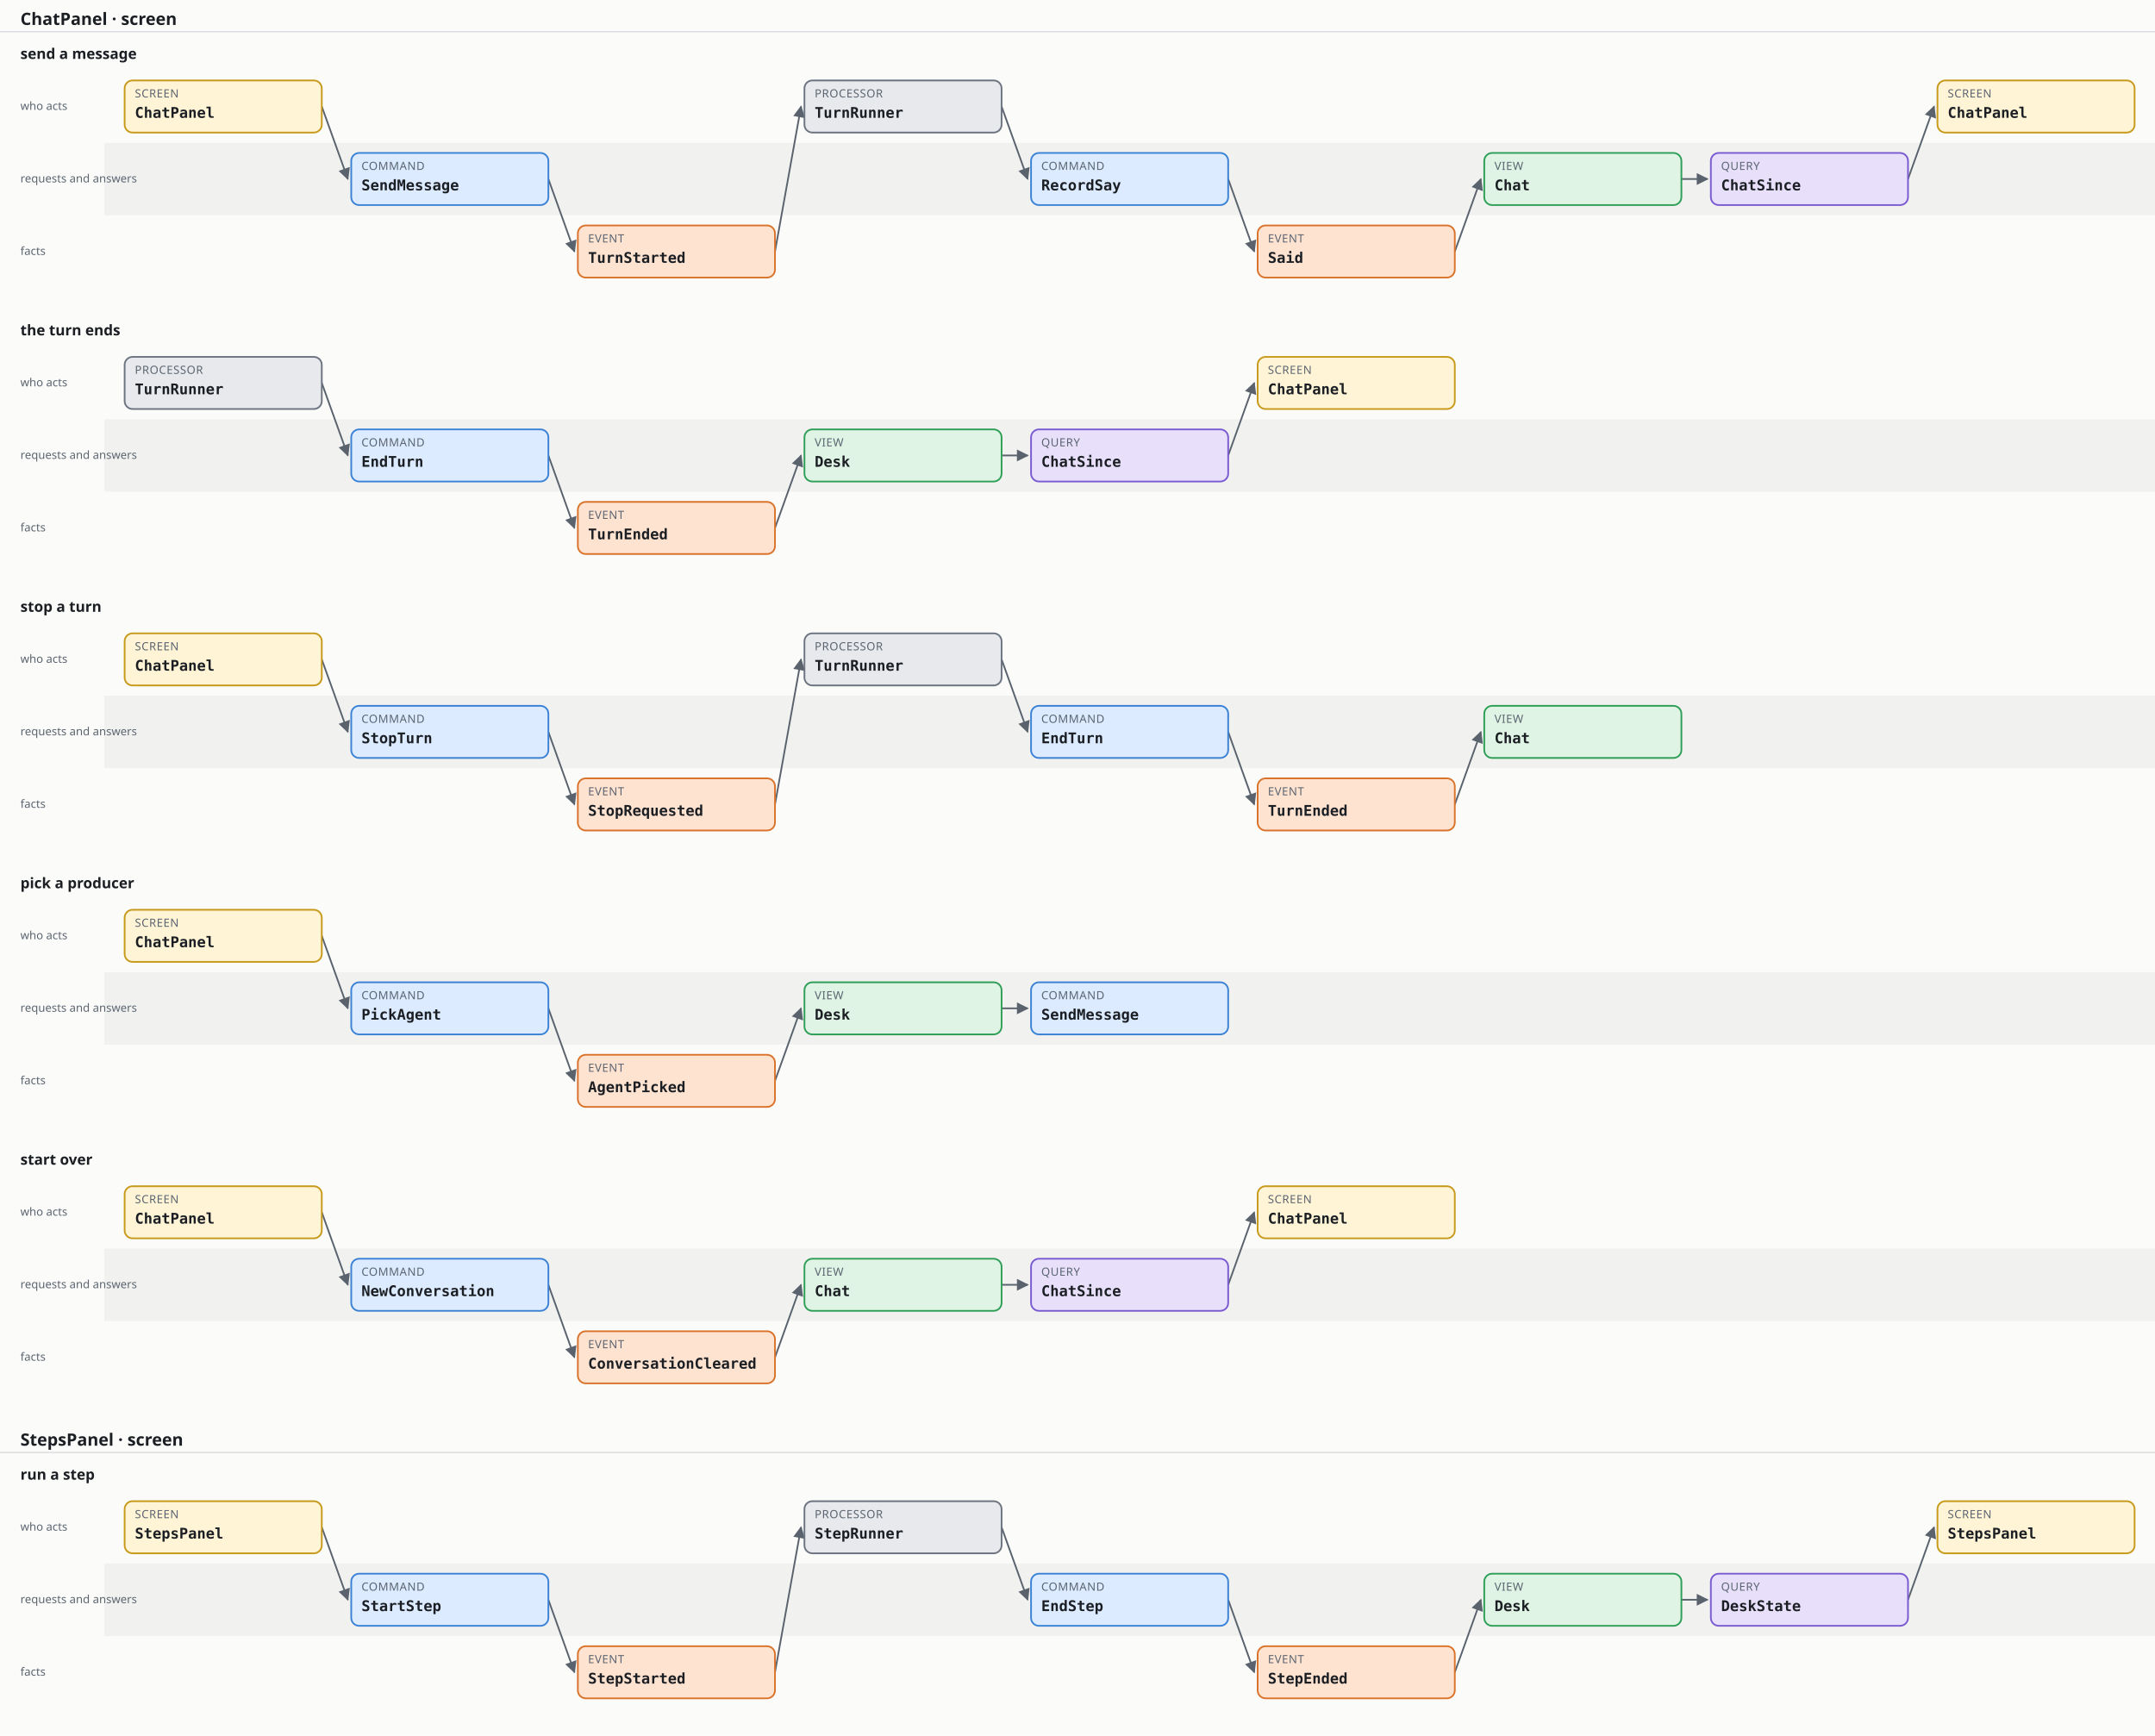
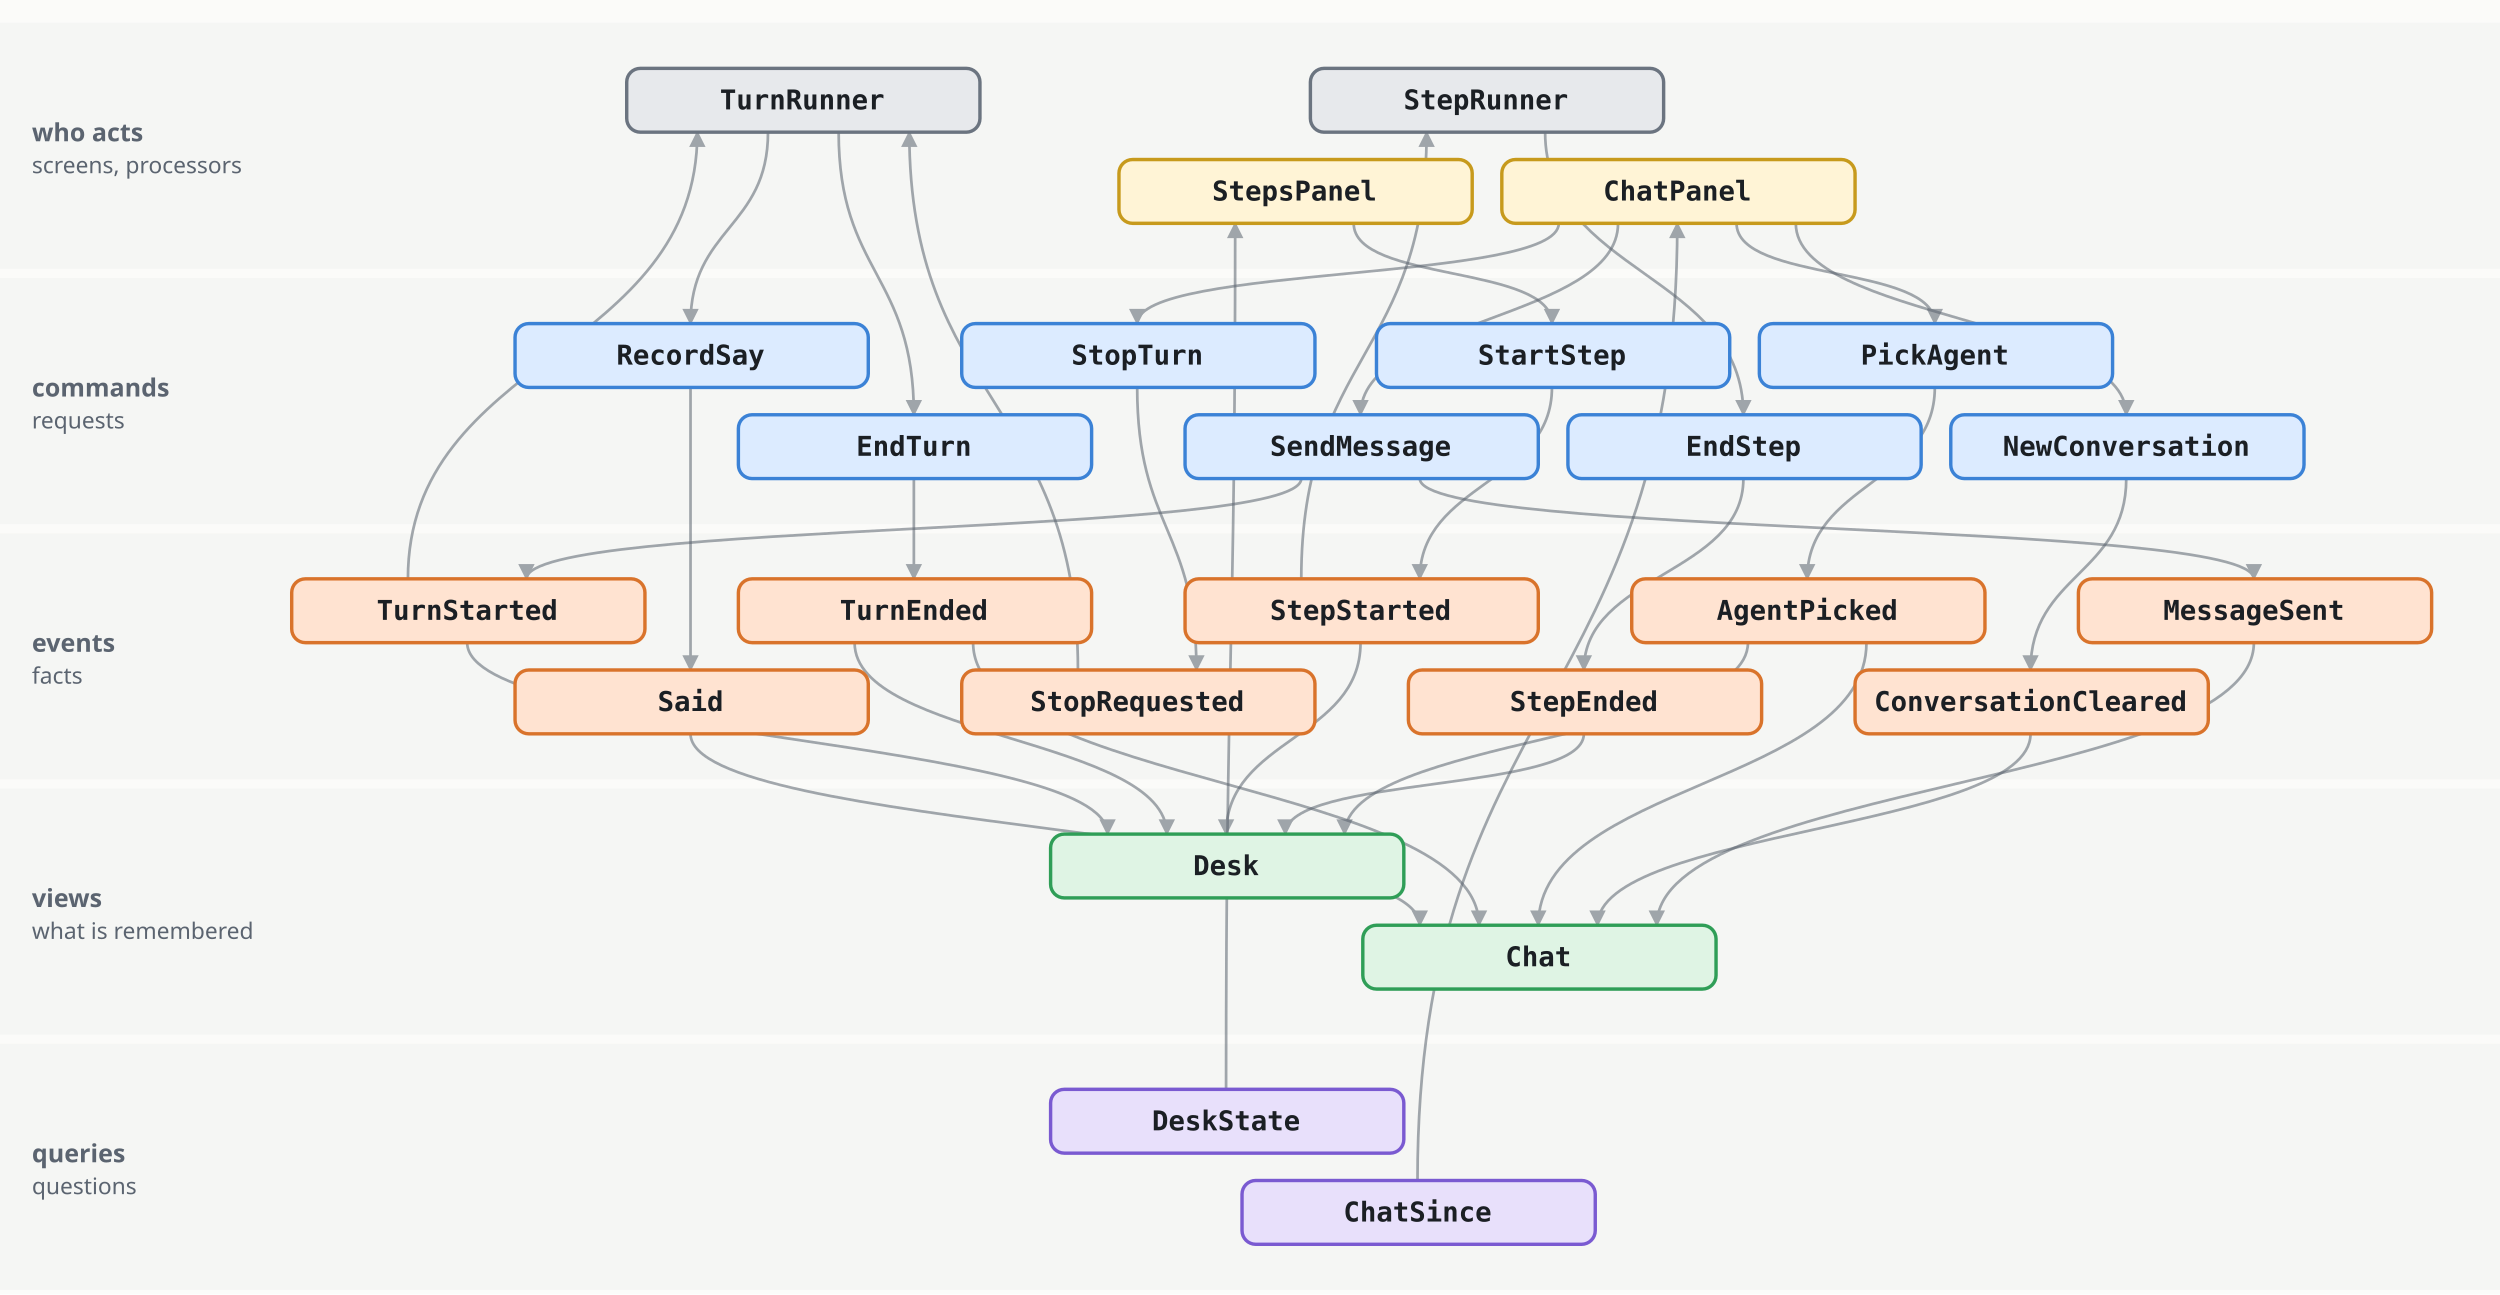
- <svg xmlns="http://www.w3.org/2000/svg" class="em-pic" viewBox="0 0 1902 1532" width="1902" height="1532" role="img" aria-label="Event model, grouped by screen, one band per slice">
+ <svg xmlns="http://www.w3.org/2000/svg" class="em-pic em-swim" viewBox="0 0 1097 568" width="1097" height="568" data-w="1097" data-h="568" role="img" aria-label="Event model, swimlane timeline">
  <style>
- .em-lane-name{font:10px system-ui,sans-serif}.em-group{font:600 15px system-ui,sans-serif}.em-rule{stroke-width:1}
- .em-title{font:600 13px system-ui,sans-serif}.em-edge{stroke-width:1.5;fill:none}.em-empty{font:13px system-ui,sans-serif}
- .em-box rect{stroke-width:1.5}.em-kind{font:10px system-ui,sans-serif;letter-spacing:.04em}
- .em-name{font:600 13px ui-monospace,SFMono-Regular,Menlo,Consolas,monospace}.em-missing rect{stroke-dasharray:4 3}
- .em-bg{fill:#fbfbf9}.em-lane{fill:#f1f2f0}.em-lane-name,.em-kind,.em-empty{fill:#5b6470}.em-group,.em-title,.em-name{fill:#1b1f24}.em-rule{stroke:#d5d8dc}.em-edge{stroke:#59626d}.em-head{fill:#59626d}.em-screen rect{fill:#fff4d6;stroke:#c79a1c}.em-command rect{fill:#dcebff;stroke:#3b82d6}.em-event rect{fill:#ffe3d1;stroke:#d9732b}.em-view rect{fill:#dff4e4;stroke:#2f9e57}.em-query rect{fill:#e8e0fb;stroke:#7a5ad1}.em-processor rect{fill:#e7e9ec;stroke:#6b7480}.em-missing rect{fill:#fde0e0;stroke:#c93b3b}
- @media (prefers-color-scheme:dark){.em-bg{fill:#16191d}.em-lane{fill:#1d2126}.em-lane-name,.em-kind,.em-empty{fill:#9aa3ad}.em-group,.em-title,.em-name{fill:#e6e8eb}.em-rule{stroke:#323840}.em-edge{stroke:#8d96a1}.em-head{fill:#8d96a1}.em-screen rect{fill:#4a3c14;stroke:#d6ad3b}.em-command rect{fill:#17324f;stroke:#5ea3ee}.em-event rect{fill:#4d2c17;stroke:#f08d4c}.em-view rect{fill:#173b25;stroke:#52c07c}.em-query rect{fill:#2e2650;stroke:#a08aeb}.em-processor rect{fill:#2a2e34;stroke:#8d96a1}.em-missing rect{fill:#4b1d1d;stroke:#ef6b6b}}
+ .em-lane-name{font:600 11px system-ui,sans-serif}.em-lane-sub{font:10px system-ui,sans-serif}.em-empty{font:13px system-ui,sans-serif}
+ .em-lane{opacity:.55}.em-edge{fill:none;stroke-width:1.2;opacity:.55}.em-reads{stroke-dasharray:5 4}.em-box rect{stroke-width:1.5}
+ .em-name{font-family:ui-monospace,SFMono-Regular,Menlo,Consolas,monospace;font-weight:600}.em-field{font-family:ui-monospace,SFMono-Regular,Menlo,Consolas,monospace}
+ .em-kind{font-family:system-ui,sans-serif;letter-spacing:.05em}.em-refusal{font-style:italic}
+ .em-bg{fill:#fbfbf9}.em-lane{fill:#f1f2f0}.em-lane-name,.em-lane-sub,.em-kind,.em-field,.em-empty{fill:#5b6470}.em-name{fill:#1b1f24}.em-edge{stroke:#59626d}.em-head{fill:#59626d}.em-screen rect{fill:#fff4d6;stroke:#c79a1c}.em-command rect{fill:#dcebff;stroke:#3b82d6}.em-refusal{fill:#3b82d6}.em-event rect{fill:#ffe3d1;stroke:#d9732b}.em-view rect{fill:#dff4e4;stroke:#2f9e57}.em-query rect{fill:#e8e0fb;stroke:#7a5ad1}.em-processor rect{fill:#e7e9ec;stroke:#6b7480}.em-missing rect{fill:#fde0e0;stroke:#c93b3b}
+ @media (prefers-color-scheme:dark){.em-bg{fill:#16191d}.em-lane{fill:#1d2126}.em-lane-name,.em-lane-sub,.em-kind,.em-field,.em-empty{fill:#9aa3ad}.em-name{fill:#e6e8eb}.em-edge{stroke:#8d96a1}.em-head{fill:#8d96a1}.em-screen rect{fill:#4a3c14;stroke:#d6ad3b}.em-command rect{fill:#17324f;stroke:#5ea3ee}.em-refusal{fill:#5ea3ee}.em-event rect{fill:#4d2c17;stroke:#f08d4c}.em-view rect{fill:#173b25;stroke:#52c07c}.em-query rect{fill:#2e2650;stroke:#a08aeb}.em-processor rect{fill:#2a2e34;stroke:#8d96a1}.em-missing rect{fill:#4b1d1d;stroke:#ef6b6b}}
</style>
  <defs>
-     <marker id="em-arrow" viewBox="0 0 10 10" refX="9" refY="5" markerWidth="7" markerHeight="7" orient="auto-start-reverse">
+     <marker id="em-arrow" viewBox="0 0 10 10" refX="9" refY="5" markerWidth="6" markerHeight="6" orient="auto">
      <path d="M0 0L10 5L0 10z" class="em-head" />
    </marker>
  </defs>
-   <rect class="em-bg" x="0" y="0" width="1902" height="1532" />
-   <g class="em-group-box" id="group-chatpanel">
-     <text class="em-group" x="18" y="22">ChatPanel  ·  screen</text>
-     <line class="em-rule" x1="0" y1="28" x2="1902" y2="28" />
-     <g transform="translate(0 34)" id="slice-send-a-message">
-       <text class="em-title" x="18" y="18">send a message</text>
-       <text class="em-lane-name" x="18" y="63">who acts</text>
-       <rect class="em-lane" x="92" y="92" width="1810" height="64" />
-       <text class="em-lane-name" x="18" y="127">requests and answers</text>
-       <text class="em-lane-name" x="18" y="191">facts</text>
-       <line class="em-edge" marker-end="url(#em-arrow)" x1="284" y1="60" x2="307" y2="124" />
-       <line class="em-edge" marker-end="url(#em-arrow)" x1="484" y1="124" x2="507" y2="188" />
-       <line class="em-edge" marker-end="url(#em-arrow)" x1="684" y1="188" x2="707" y2="60" />
-       <line class="em-edge" marker-end="url(#em-arrow)" x1="884" y1="60" x2="907" y2="124" />
-       <line class="em-edge" marker-end="url(#em-arrow)" x1="1084" y1="124" x2="1107" y2="188" />
-       <line class="em-edge" marker-end="url(#em-arrow)" x1="1284" y1="188" x2="1307" y2="124" />
-       <line class="em-edge" marker-end="url(#em-arrow)" x1="1484" y1="124" x2="1507" y2="124" />
-       <line class="em-edge" marker-end="url(#em-arrow)" x1="1684" y1="124" x2="1707" y2="60" />
-       <g class="em-box em-screen">
-         <rect x="110" y="37" width="174" height="46" rx="7" />
-         <text class="em-kind" x="119" y="52">SCREEN</text>
-         <text class="em-name" x="119" y="70">ChatPanel</text>
-       </g>
-       <g class="em-box em-command">
-         <rect x="310" y="101" width="174" height="46" rx="7" />
-         <text class="em-kind" x="319" y="116">COMMAND</text>
-         <text class="em-name" x="319" y="134">SendMessage</text>
-       </g>
-       <g class="em-box em-event">
-         <rect x="510" y="165" width="174" height="46" rx="7" />
-         <text class="em-kind" x="519" y="180">EVENT</text>
-         <text class="em-name" x="519" y="198">TurnStarted</text>
-       </g>
-       <g class="em-box em-processor">
-         <rect x="710" y="37" width="174" height="46" rx="7" />
-         <text class="em-kind" x="719" y="52">PROCESSOR</text>
-         <text class="em-name" x="719" y="70">TurnRunner</text>
-       </g>
-       <g class="em-box em-command">
-         <rect x="910" y="101" width="174" height="46" rx="7" />
-         <text class="em-kind" x="919" y="116">COMMAND</text>
-         <text class="em-name" x="919" y="134">RecordSay</text>
-       </g>
-       <g class="em-box em-event">
-         <rect x="1110" y="165" width="174" height="46" rx="7" />
-         <text class="em-kind" x="1119" y="180">EVENT</text>
-         <text class="em-name" x="1119" y="198">Said</text>
-       </g>
-       <g class="em-box em-view">
-         <rect x="1310" y="101" width="174" height="46" rx="7" />
-         <text class="em-kind" x="1319" y="116">VIEW</text>
-         <text class="em-name" x="1319" y="134">Chat</text>
-       </g>
-       <g class="em-box em-query">
-         <rect x="1510" y="101" width="174" height="46" rx="7" />
-         <text class="em-kind" x="1519" y="116">QUERY</text>
-         <text class="em-name" x="1519" y="134">ChatSince</text>
-       </g>
-       <g class="em-box em-screen">
-         <rect x="1710" y="37" width="174" height="46" rx="7" />
-         <text class="em-kind" x="1719" y="52">SCREEN</text>
-         <text class="em-name" x="1719" y="70">ChatPanel</text>
-       </g>
+   <rect class="em-bg" x="0" y="0" width="1097" height="568" />
+   <g class="em-stripe">
+     <rect class="em-lane" x="0" y="10" width="1097" height="108" />
+     <text class="em-lane-name" x="14" y="62">who acts</text>
+     <text class="em-lane-sub" x="14" y="76">screens, processors</text>
+   </g>
+   <g class="em-stripe">
+     <rect class="em-lane" x="0" y="122" width="1097" height="108" />
+     <text class="em-lane-name" x="14" y="174">commands</text>
+     <text class="em-lane-sub" x="14" y="188">requests</text>
+   </g>
+   <g class="em-stripe">
+     <rect class="em-lane" x="0" y="234" width="1097" height="108" />
+     <text class="em-lane-name" x="14" y="286">events</text>
+     <text class="em-lane-sub" x="14" y="300">facts</text>
+   </g>
+   <g class="em-stripe">
+     <rect class="em-lane" x="0" y="346" width="1097" height="108" />
+     <text class="em-lane-name" x="14" y="398">views</text>
+     <text class="em-lane-sub" x="14" y="412">what is remembered</text>
+   </g>
+   <g class="em-stripe">
+     <rect class="em-lane" x="0" y="458" width="1097" height="108" />
+     <text class="em-lane-name" x="14" y="510">queries</text>
+     <text class="em-lane-sub" x="14" y="524">questions</text>
+   </g>
+   <g class="em-edges">
+     <path class="em-edge em-consumes" data-from="AgentPicked" data-to="Chat" data-kind="consumes" marker-end="url(#em-arrow)" d="M819 282C819 344 675 344 675 406" />
+     <path class="em-edge em-consumes" data-from="AgentPicked" data-to="Desk" data-kind="consumes" marker-end="url(#em-arrow)" d="M767 282C767 324 590 324 590 366" />
+     <path class="em-edge em-offers" data-from="ChatPanel" data-to="NewConversation" data-kind="offers" marker-end="url(#em-arrow)" d="M788 98C788 140 933 140 933 182" />
+     <path class="em-edge em-offers" data-from="ChatPanel" data-to="PickAgent" data-kind="offers" marker-end="url(#em-arrow)" d="M762 98C762 124 849 116 849 142" />
+     <path class="em-edge em-offers" data-from="ChatPanel" data-to="SendMessage" data-kind="offers" marker-end="url(#em-arrow)" d="M710 98C710 140 597 140 597 182" />
+     <path class="em-edge em-offers" data-from="ChatPanel" data-to="StopTurn" data-kind="offers" marker-end="url(#em-arrow)" d="M684 98C684 124 499 116 499 142" />
+     <path class="em-edge em-shows" data-from="ChatSince" data-to="ChatPanel" data-kind="shows" marker-end="url(#em-arrow)" d="M622 518C622 308 736 308 736 98" />
+     <path class="em-edge em-consumes" data-from="ConversationCleared" data-to="Chat" data-kind="consumes" marker-end="url(#em-arrow)" d="M891 322C891 364 701 364 701 406" />
+     <path class="em-edge em-shows" data-from="DeskState" data-to="StepsPanel" data-kind="shows" marker-end="url(#em-arrow)" d="M538 478C538 288 542 288 542 98" />
+     <path class="em-edge em-produces" data-from="EndStep" data-to="StepEnded" data-kind="produces" marker-end="url(#em-arrow)" d="M765 210C765 252 695 252 695 294" />
+     <path class="em-edge em-produces" data-from="EndTurn" data-to="TurnEnded" data-kind="produces" marker-end="url(#em-arrow)" d="M401 210C401 236 401 228 401 254" />
+     <path class="em-edge em-consumes" data-from="MessageSent" data-to="Chat" data-kind="consumes" marker-end="url(#em-arrow)" d="M989 282C989 344 727 344 727 406" />
+     <path class="em-edge em-produces" data-from="NewConversation" data-to="ConversationCleared" data-kind="produces" marker-end="url(#em-arrow)" d="M933 210C933 252 891 252 891 294" />
+     <path class="em-edge em-produces" data-from="PickAgent" data-to="AgentPicked" data-kind="produces" marker-end="url(#em-arrow)" d="M849 170C849 212 793 212 793 254" />
+     <path class="em-edge em-produces" data-from="RecordSay" data-to="Said" data-kind="produces" marker-end="url(#em-arrow)" d="M303 170C303 232 303 232 303 294" />
+     <path class="em-edge em-consumes" data-from="Said" data-to="Chat" data-kind="consumes" marker-end="url(#em-arrow)" d="M303 322C303 364 623 364 623 406" />
+     <path class="em-edge em-produces" data-from="SendMessage" data-to="MessageSent" data-kind="produces" marker-end="url(#em-arrow)" d="M623 210C623 236 989 228 989 254" />
+     <path class="em-edge em-produces" data-from="SendMessage" data-to="TurnStarted" data-kind="produces" marker-end="url(#em-arrow)" d="M571 210C571 236 231 228 231 254" />
+     <path class="em-edge em-produces" data-from="StartStep" data-to="StepStarted" data-kind="produces" marker-end="url(#em-arrow)" d="M681 170C681 212 623 212 623 254" />
+     <path class="em-edge em-consumes" data-from="StepEnded" data-to="Desk" data-kind="consumes" marker-end="url(#em-arrow)" d="M695 322C695 348 564 340 564 366" />
+     <path class="em-edge em-issues" data-from="StepRunner" data-to="EndStep" data-kind="issues" marker-end="url(#em-arrow)" d="M678 58C678 120 765 120 765 182" />
+     <path class="em-edge em-consumes" data-from="StepStarted" data-to="Desk" data-kind="consumes" marker-end="url(#em-arrow)" d="M597 282C597 324 538 324 538 366" />
+     <path class="em-edge em-consumes" data-from="StepStarted" data-to="StepRunner" data-kind="consumes" marker-end="url(#em-arrow)" d="M571 254C571 156 626 156 626 58" />
+     <path class="em-edge em-offers" data-from="StepsPanel" data-to="StartStep" data-kind="offers" marker-end="url(#em-arrow)" d="M594 98C594 124 681 116 681 142" />
+     <path class="em-edge em-consumes" data-from="StopRequested" data-to="TurnRunner" data-kind="consumes" marker-end="url(#em-arrow)" d="M473 294C473 176 399 176 399 58" />
+     <path class="em-edge em-produces" data-from="StopTurn" data-to="StopRequested" data-kind="produces" marker-end="url(#em-arrow)" d="M499 170C499 232 525 232 525 294" />
+     <path class="em-edge em-consumes" data-from="TurnEnded" data-to="Chat" data-kind="consumes" marker-end="url(#em-arrow)" d="M427 282C427 344 649 344 649 406" />
+     <path class="em-edge em-consumes" data-from="TurnEnded" data-to="Desk" data-kind="consumes" marker-end="url(#em-arrow)" d="M375 282C375 324 512 324 512 366" />
+     <path class="em-edge em-issues" data-from="TurnRunner" data-to="EndTurn" data-kind="issues" marker-end="url(#em-arrow)" d="M368 58C368 120 401 120 401 182" />
+     <path class="em-edge em-issues" data-from="TurnRunner" data-to="RecordSay" data-kind="issues" marker-end="url(#em-arrow)" d="M337 58C337 100 303 100 303 142" />
+     <path class="em-edge em-consumes" data-from="TurnStarted" data-to="Desk" data-kind="consumes" marker-end="url(#em-arrow)" d="M205 282C205 324 486 324 486 366" />
+     <path class="em-edge em-consumes" data-from="TurnStarted" data-to="TurnRunner" data-kind="consumes" marker-end="url(#em-arrow)" d="M179 254C179 156 306 156 306 58" />
+   </g>
+   <g class="em-nodes">
+     <g class="em-box em-event" data-name="AgentPicked" transform="translate(716 254)">
+       <rect width="155" height="28" rx="6" />
+       <text class="em-name" font-size="12" x="77" y="18" text-anchor="middle">AgentPicked</text>
    </g>
-     <g transform="translate(0 278)" id="slice-the-turn-ends">
-       <text class="em-title" x="18" y="18">the turn ends</text>
-       <text class="em-lane-name" x="18" y="63">who acts</text>
-       <rect class="em-lane" x="92" y="92" width="1810" height="64" />
-       <text class="em-lane-name" x="18" y="127">requests and answers</text>
-       <text class="em-lane-name" x="18" y="191">facts</text>
-       <line class="em-edge" marker-end="url(#em-arrow)" x1="284" y1="60" x2="307" y2="124" />
-       <line class="em-edge" marker-end="url(#em-arrow)" x1="484" y1="124" x2="507" y2="188" />
-       <line class="em-edge" marker-end="url(#em-arrow)" x1="684" y1="188" x2="707" y2="124" />
-       <line class="em-edge" marker-end="url(#em-arrow)" x1="884" y1="124" x2="907" y2="124" />
-       <line class="em-edge" marker-end="url(#em-arrow)" x1="1084" y1="124" x2="1107" y2="60" />
-       <g class="em-box em-processor">
-         <rect x="110" y="37" width="174" height="46" rx="7" />
-         <text class="em-kind" x="119" y="52">PROCESSOR</text>
-         <text class="em-name" x="119" y="70">TurnRunner</text>
-       </g>
-       <g class="em-box em-command">
-         <rect x="310" y="101" width="174" height="46" rx="7" />
-         <text class="em-kind" x="319" y="116">COMMAND</text>
-         <text class="em-name" x="319" y="134">EndTurn</text>
-       </g>
-       <g class="em-box em-event">
-         <rect x="510" y="165" width="174" height="46" rx="7" />
-         <text class="em-kind" x="519" y="180">EVENT</text>
-         <text class="em-name" x="519" y="198">TurnEnded</text>
-       </g>
-       <g class="em-box em-view">
-         <rect x="710" y="101" width="174" height="46" rx="7" />
-         <text class="em-kind" x="719" y="116">VIEW</text>
-         <text class="em-name" x="719" y="134">Desk</text>
-       </g>
-       <g class="em-box em-query">
-         <rect x="910" y="101" width="174" height="46" rx="7" />
-         <text class="em-kind" x="919" y="116">QUERY</text>
-         <text class="em-name" x="919" y="134">ChatSince</text>
-       </g>
-       <g class="em-box em-screen">
-         <rect x="1110" y="37" width="174" height="46" rx="7" />
-         <text class="em-kind" x="1119" y="52">SCREEN</text>
-         <text class="em-name" x="1119" y="70">ChatPanel</text>
-       </g>
+     <g class="em-box em-view" data-name="Chat" transform="translate(598 406)">
+       <rect width="155" height="28" rx="6" />
+       <text class="em-name" font-size="12" x="77" y="18" text-anchor="middle">Chat</text>
    </g>
-     <g transform="translate(0 522)" id="slice-stop-a-turn">
-       <text class="em-title" x="18" y="18">stop a turn</text>
-       <text class="em-lane-name" x="18" y="63">who acts</text>
-       <rect class="em-lane" x="92" y="92" width="1810" height="64" />
-       <text class="em-lane-name" x="18" y="127">requests and answers</text>
-       <text class="em-lane-name" x="18" y="191">facts</text>
-       <line class="em-edge" marker-end="url(#em-arrow)" x1="284" y1="60" x2="307" y2="124" />
-       <line class="em-edge" marker-end="url(#em-arrow)" x1="484" y1="124" x2="507" y2="188" />
-       <line class="em-edge" marker-end="url(#em-arrow)" x1="684" y1="188" x2="707" y2="60" />
-       <line class="em-edge" marker-end="url(#em-arrow)" x1="884" y1="60" x2="907" y2="124" />
-       <line class="em-edge" marker-end="url(#em-arrow)" x1="1084" y1="124" x2="1107" y2="188" />
-       <line class="em-edge" marker-end="url(#em-arrow)" x1="1284" y1="188" x2="1307" y2="124" />
-       <g class="em-box em-screen">
-         <rect x="110" y="37" width="174" height="46" rx="7" />
-         <text class="em-kind" x="119" y="52">SCREEN</text>
-         <text class="em-name" x="119" y="70">ChatPanel</text>
-       </g>
-       <g class="em-box em-command">
-         <rect x="310" y="101" width="174" height="46" rx="7" />
-         <text class="em-kind" x="319" y="116">COMMAND</text>
-         <text class="em-name" x="319" y="134">StopTurn</text>
-       </g>
-       <g class="em-box em-event">
-         <rect x="510" y="165" width="174" height="46" rx="7" />
-         <text class="em-kind" x="519" y="180">EVENT</text>
-         <text class="em-name" x="519" y="198">StopRequested</text>
-       </g>
-       <g class="em-box em-processor">
-         <rect x="710" y="37" width="174" height="46" rx="7" />
-         <text class="em-kind" x="719" y="52">PROCESSOR</text>
-         <text class="em-name" x="719" y="70">TurnRunner</text>
-       </g>
-       <g class="em-box em-command">
-         <rect x="910" y="101" width="174" height="46" rx="7" />
-         <text class="em-kind" x="919" y="116">COMMAND</text>
-         <text class="em-name" x="919" y="134">EndTurn</text>
-       </g>
-       <g class="em-box em-event">
-         <rect x="1110" y="165" width="174" height="46" rx="7" />
-         <text class="em-kind" x="1119" y="180">EVENT</text>
-         <text class="em-name" x="1119" y="198">TurnEnded</text>
-       </g>
-       <g class="em-box em-view">
-         <rect x="1310" y="101" width="174" height="46" rx="7" />
-         <text class="em-kind" x="1319" y="116">VIEW</text>
-         <text class="em-name" x="1319" y="134">Chat</text>
-       </g>
+     <g class="em-box em-screen" data-name="ChatPanel" transform="translate(659 70)">
+       <rect width="155" height="28" rx="6" />
+       <text class="em-name" font-size="12" x="77" y="18" text-anchor="middle">ChatPanel</text>
    </g>
-     <g transform="translate(0 766)" id="slice-pick-a-producer">
-       <text class="em-title" x="18" y="18">pick a producer</text>
-       <text class="em-lane-name" x="18" y="63">who acts</text>
-       <rect class="em-lane" x="92" y="92" width="1810" height="64" />
-       <text class="em-lane-name" x="18" y="127">requests and answers</text>
-       <text class="em-lane-name" x="18" y="191">facts</text>
-       <line class="em-edge" marker-end="url(#em-arrow)" x1="284" y1="60" x2="307" y2="124" />
-       <line class="em-edge" marker-end="url(#em-arrow)" x1="484" y1="124" x2="507" y2="188" />
-       <line class="em-edge" marker-end="url(#em-arrow)" x1="684" y1="188" x2="707" y2="124" />
-       <line class="em-edge" marker-end="url(#em-arrow)" x1="884" y1="124" x2="907" y2="124" />
-       <g class="em-box em-screen">
-         <rect x="110" y="37" width="174" height="46" rx="7" />
-         <text class="em-kind" x="119" y="52">SCREEN</text>
-         <text class="em-name" x="119" y="70">ChatPanel</text>
-       </g>
-       <g class="em-box em-command">
-         <rect x="310" y="101" width="174" height="46" rx="7" />
-         <text class="em-kind" x="319" y="116">COMMAND</text>
-         <text class="em-name" x="319" y="134">PickAgent</text>
-       </g>
-       <g class="em-box em-event">
-         <rect x="510" y="165" width="174" height="46" rx="7" />
-         <text class="em-kind" x="519" y="180">EVENT</text>
-         <text class="em-name" x="519" y="198">AgentPicked</text>
-       </g>
-       <g class="em-box em-view">
-         <rect x="710" y="101" width="174" height="46" rx="7" />
-         <text class="em-kind" x="719" y="116">VIEW</text>
-         <text class="em-name" x="719" y="134">Desk</text>
-       </g>
-       <g class="em-box em-command">
-         <rect x="910" y="101" width="174" height="46" rx="7" />
-         <text class="em-kind" x="919" y="116">COMMAND</text>
-         <text class="em-name" x="919" y="134">SendMessage</text>
-       </g>
+     <g class="em-box em-query" data-name="ChatSince" transform="translate(545 518)">
+       <rect width="155" height="28" rx="6" />
+       <text class="em-name" font-size="12" x="77" y="18" text-anchor="middle">ChatSince</text>
    </g>
-     <g transform="translate(0 1010)" id="slice-start-over">
-       <text class="em-title" x="18" y="18">start over</text>
-       <text class="em-lane-name" x="18" y="63">who acts</text>
-       <rect class="em-lane" x="92" y="92" width="1810" height="64" />
-       <text class="em-lane-name" x="18" y="127">requests and answers</text>
-       <text class="em-lane-name" x="18" y="191">facts</text>
-       <line class="em-edge" marker-end="url(#em-arrow)" x1="284" y1="60" x2="307" y2="124" />
-       <line class="em-edge" marker-end="url(#em-arrow)" x1="484" y1="124" x2="507" y2="188" />
-       <line class="em-edge" marker-end="url(#em-arrow)" x1="684" y1="188" x2="707" y2="124" />
-       <line class="em-edge" marker-end="url(#em-arrow)" x1="884" y1="124" x2="907" y2="124" />
-       <line class="em-edge" marker-end="url(#em-arrow)" x1="1084" y1="124" x2="1107" y2="60" />
-       <g class="em-box em-screen">
-         <rect x="110" y="37" width="174" height="46" rx="7" />
-         <text class="em-kind" x="119" y="52">SCREEN</text>
-         <text class="em-name" x="119" y="70">ChatPanel</text>
-       </g>
-       <g class="em-box em-command">
-         <rect x="310" y="101" width="174" height="46" rx="7" />
-         <text class="em-kind" x="319" y="116">COMMAND</text>
-         <text class="em-name" x="319" y="134">NewConversation</text>
-       </g>
-       <g class="em-box em-event">
-         <rect x="510" y="165" width="174" height="46" rx="7" />
-         <text class="em-kind" x="519" y="180">EVENT</text>
-         <text class="em-name" x="519" y="198">ConversationCleared</text>
-       </g>
-       <g class="em-box em-view">
-         <rect x="710" y="101" width="174" height="46" rx="7" />
-         <text class="em-kind" x="719" y="116">VIEW</text>
-         <text class="em-name" x="719" y="134">Chat</text>
-       </g>
-       <g class="em-box em-query">
-         <rect x="910" y="101" width="174" height="46" rx="7" />
-         <text class="em-kind" x="919" y="116">QUERY</text>
-         <text class="em-name" x="919" y="134">ChatSince</text>
-       </g>
-       <g class="em-box em-screen">
-         <rect x="1110" y="37" width="174" height="46" rx="7" />
-         <text class="em-kind" x="1119" y="52">SCREEN</text>
-         <text class="em-name" x="1119" y="70">ChatPanel</text>
-       </g>
+     <g class="em-box em-event" data-name="ConversationCleared" transform="translate(814 294)">
+       <rect width="155" height="28" rx="6" />
+       <text class="em-name" font-size="12" x="77" y="18" text-anchor="middle">ConversationCleared</text>
    </g>
-   </g>
-   <g class="em-group-box" id="group-stepspanel">
-     <text class="em-group" x="18" y="1276">StepsPanel  ·  screen</text>
-     <line class="em-rule" x1="0" y1="1282" x2="1902" y2="1282" />
-     <g transform="translate(0 1288)" id="slice-run-a-step">
-       <text class="em-title" x="18" y="18">run a step</text>
-       <text class="em-lane-name" x="18" y="63">who acts</text>
-       <rect class="em-lane" x="92" y="92" width="1810" height="64" />
-       <text class="em-lane-name" x="18" y="127">requests and answers</text>
-       <text class="em-lane-name" x="18" y="191">facts</text>
-       <line class="em-edge" marker-end="url(#em-arrow)" x1="284" y1="60" x2="307" y2="124" />
-       <line class="em-edge" marker-end="url(#em-arrow)" x1="484" y1="124" x2="507" y2="188" />
-       <line class="em-edge" marker-end="url(#em-arrow)" x1="684" y1="188" x2="707" y2="60" />
-       <line class="em-edge" marker-end="url(#em-arrow)" x1="884" y1="60" x2="907" y2="124" />
-       <line class="em-edge" marker-end="url(#em-arrow)" x1="1084" y1="124" x2="1107" y2="188" />
-       <line class="em-edge" marker-end="url(#em-arrow)" x1="1284" y1="188" x2="1307" y2="124" />
-       <line class="em-edge" marker-end="url(#em-arrow)" x1="1484" y1="124" x2="1507" y2="124" />
-       <line class="em-edge" marker-end="url(#em-arrow)" x1="1684" y1="124" x2="1707" y2="60" />
-       <g class="em-box em-screen">
-         <rect x="110" y="37" width="174" height="46" rx="7" />
-         <text class="em-kind" x="119" y="52">SCREEN</text>
-         <text class="em-name" x="119" y="70">StepsPanel</text>
-       </g>
-       <g class="em-box em-command">
-         <rect x="310" y="101" width="174" height="46" rx="7" />
-         <text class="em-kind" x="319" y="116">COMMAND</text>
-         <text class="em-name" x="319" y="134">StartStep</text>
-       </g>
-       <g class="em-box em-event">
-         <rect x="510" y="165" width="174" height="46" rx="7" />
-         <text class="em-kind" x="519" y="180">EVENT</text>
-         <text class="em-name" x="519" y="198">StepStarted</text>
-       </g>
-       <g class="em-box em-processor">
-         <rect x="710" y="37" width="174" height="46" rx="7" />
-         <text class="em-kind" x="719" y="52">PROCESSOR</text>
-         <text class="em-name" x="719" y="70">StepRunner</text>
-       </g>
-       <g class="em-box em-command">
-         <rect x="910" y="101" width="174" height="46" rx="7" />
-         <text class="em-kind" x="919" y="116">COMMAND</text>
-         <text class="em-name" x="919" y="134">EndStep</text>
-       </g>
-       <g class="em-box em-event">
-         <rect x="1110" y="165" width="174" height="46" rx="7" />
-         <text class="em-kind" x="1119" y="180">EVENT</text>
-         <text class="em-name" x="1119" y="198">StepEnded</text>
-       </g>
-       <g class="em-box em-view">
-         <rect x="1310" y="101" width="174" height="46" rx="7" />
-         <text class="em-kind" x="1319" y="116">VIEW</text>
-         <text class="em-name" x="1319" y="134">Desk</text>
-       </g>
-       <g class="em-box em-query">
-         <rect x="1510" y="101" width="174" height="46" rx="7" />
-         <text class="em-kind" x="1519" y="116">QUERY</text>
-         <text class="em-name" x="1519" y="134">DeskState</text>
-       </g>
-       <g class="em-box em-screen">
-         <rect x="1710" y="37" width="174" height="46" rx="7" />
-         <text class="em-kind" x="1719" y="52">SCREEN</text>
-         <text class="em-name" x="1719" y="70">StepsPanel</text>
-       </g>
+     <g class="em-box em-view" data-name="Desk" transform="translate(461 366)">
+       <rect width="155" height="28" rx="6" />
+       <text class="em-name" font-size="12" x="77" y="18" text-anchor="middle">Desk</text>
+     </g>
+     <g class="em-box em-query" data-name="DeskState" transform="translate(461 478)">
+       <rect width="155" height="28" rx="6" />
+       <text class="em-name" font-size="12" x="77" y="18" text-anchor="middle">DeskState</text>
+     </g>
+     <g class="em-box em-command" data-name="EndStep" transform="translate(688 182)">
+       <rect width="155" height="28" rx="6" />
+       <text class="em-name" font-size="12" x="77" y="18" text-anchor="middle">EndStep</text>
+     </g>
+     <g class="em-box em-command" data-name="EndTurn" transform="translate(324 182)">
+       <rect width="155" height="28" rx="6" />
+       <text class="em-name" font-size="12" x="77" y="18" text-anchor="middle">EndTurn</text>
+     </g>
+     <g class="em-box em-event" data-name="MessageSent" transform="translate(912 254)">
+       <rect width="155" height="28" rx="6" />
+       <text class="em-name" font-size="12" x="77" y="18" text-anchor="middle">MessageSent</text>
+     </g>
+     <g class="em-box em-command" data-name="NewConversation" transform="translate(856 182)">
+       <rect width="155" height="28" rx="6" />
+       <text class="em-name" font-size="12" x="77" y="18" text-anchor="middle">NewConversation</text>
+     </g>
+     <g class="em-box em-command" data-name="PickAgent" transform="translate(772 142)">
+       <rect width="155" height="28" rx="6" />
+       <text class="em-name" font-size="12" x="77" y="18" text-anchor="middle">PickAgent</text>
+     </g>
+     <g class="em-box em-command" data-name="RecordSay" transform="translate(226 142)">
+       <rect width="155" height="28" rx="6" />
+       <text class="em-name" font-size="12" x="77" y="18" text-anchor="middle">RecordSay</text>
+     </g>
+     <g class="em-box em-event" data-name="Said" transform="translate(226 294)">
+       <rect width="155" height="28" rx="6" />
+       <text class="em-name" font-size="12" x="77" y="18" text-anchor="middle">Said</text>
+     </g>
+     <g class="em-box em-command" data-name="SendMessage" transform="translate(520 182)">
+       <rect width="155" height="28" rx="6" />
+       <text class="em-name" font-size="12" x="77" y="18" text-anchor="middle">SendMessage</text>
+     </g>
+     <g class="em-box em-command" data-name="StartStep" transform="translate(604 142)">
+       <rect width="155" height="28" rx="6" />
+       <text class="em-name" font-size="12" x="77" y="18" text-anchor="middle">StartStep</text>
+     </g>
+     <g class="em-box em-event" data-name="StepEnded" transform="translate(618 294)">
+       <rect width="155" height="28" rx="6" />
+       <text class="em-name" font-size="12" x="77" y="18" text-anchor="middle">StepEnded</text>
+     </g>
+     <g class="em-box em-processor" data-name="StepRunner" transform="translate(575 30)">
+       <rect width="155" height="28" rx="6" />
+       <text class="em-name" font-size="12" x="77" y="18" text-anchor="middle">StepRunner</text>
+     </g>
+     <g class="em-box em-event" data-name="StepStarted" transform="translate(520 254)">
+       <rect width="155" height="28" rx="6" />
+       <text class="em-name" font-size="12" x="77" y="18" text-anchor="middle">StepStarted</text>
+     </g>
+     <g class="em-box em-screen" data-name="StepsPanel" transform="translate(491 70)">
+       <rect width="155" height="28" rx="6" />
+       <text class="em-name" font-size="12" x="77" y="18" text-anchor="middle">StepsPanel</text>
+     </g>
+     <g class="em-box em-event" data-name="StopRequested" transform="translate(422 294)">
+       <rect width="155" height="28" rx="6" />
+       <text class="em-name" font-size="12" x="77" y="18" text-anchor="middle">StopRequested</text>
+     </g>
+     <g class="em-box em-command" data-name="StopTurn" transform="translate(422 142)">
+       <rect width="155" height="28" rx="6" />
+       <text class="em-name" font-size="12" x="77" y="18" text-anchor="middle">StopTurn</text>
+     </g>
+     <g class="em-box em-event" data-name="TurnEnded" transform="translate(324 254)">
+       <rect width="155" height="28" rx="6" />
+       <text class="em-name" font-size="12" x="77" y="18" text-anchor="middle">TurnEnded</text>
+     </g>
+     <g class="em-box em-processor" data-name="TurnRunner" transform="translate(275 30)">
+       <rect width="155" height="28" rx="6" />
+       <text class="em-name" font-size="12" x="77" y="18" text-anchor="middle">TurnRunner</text>
+     </g>
+     <g class="em-box em-event" data-name="TurnStarted" transform="translate(128 254)">
+       <rect width="155" height="28" rx="6" />
+       <text class="em-name" font-size="12" x="77" y="18" text-anchor="middle">TurnStarted</text>
    </g>
  </g>
</svg>
